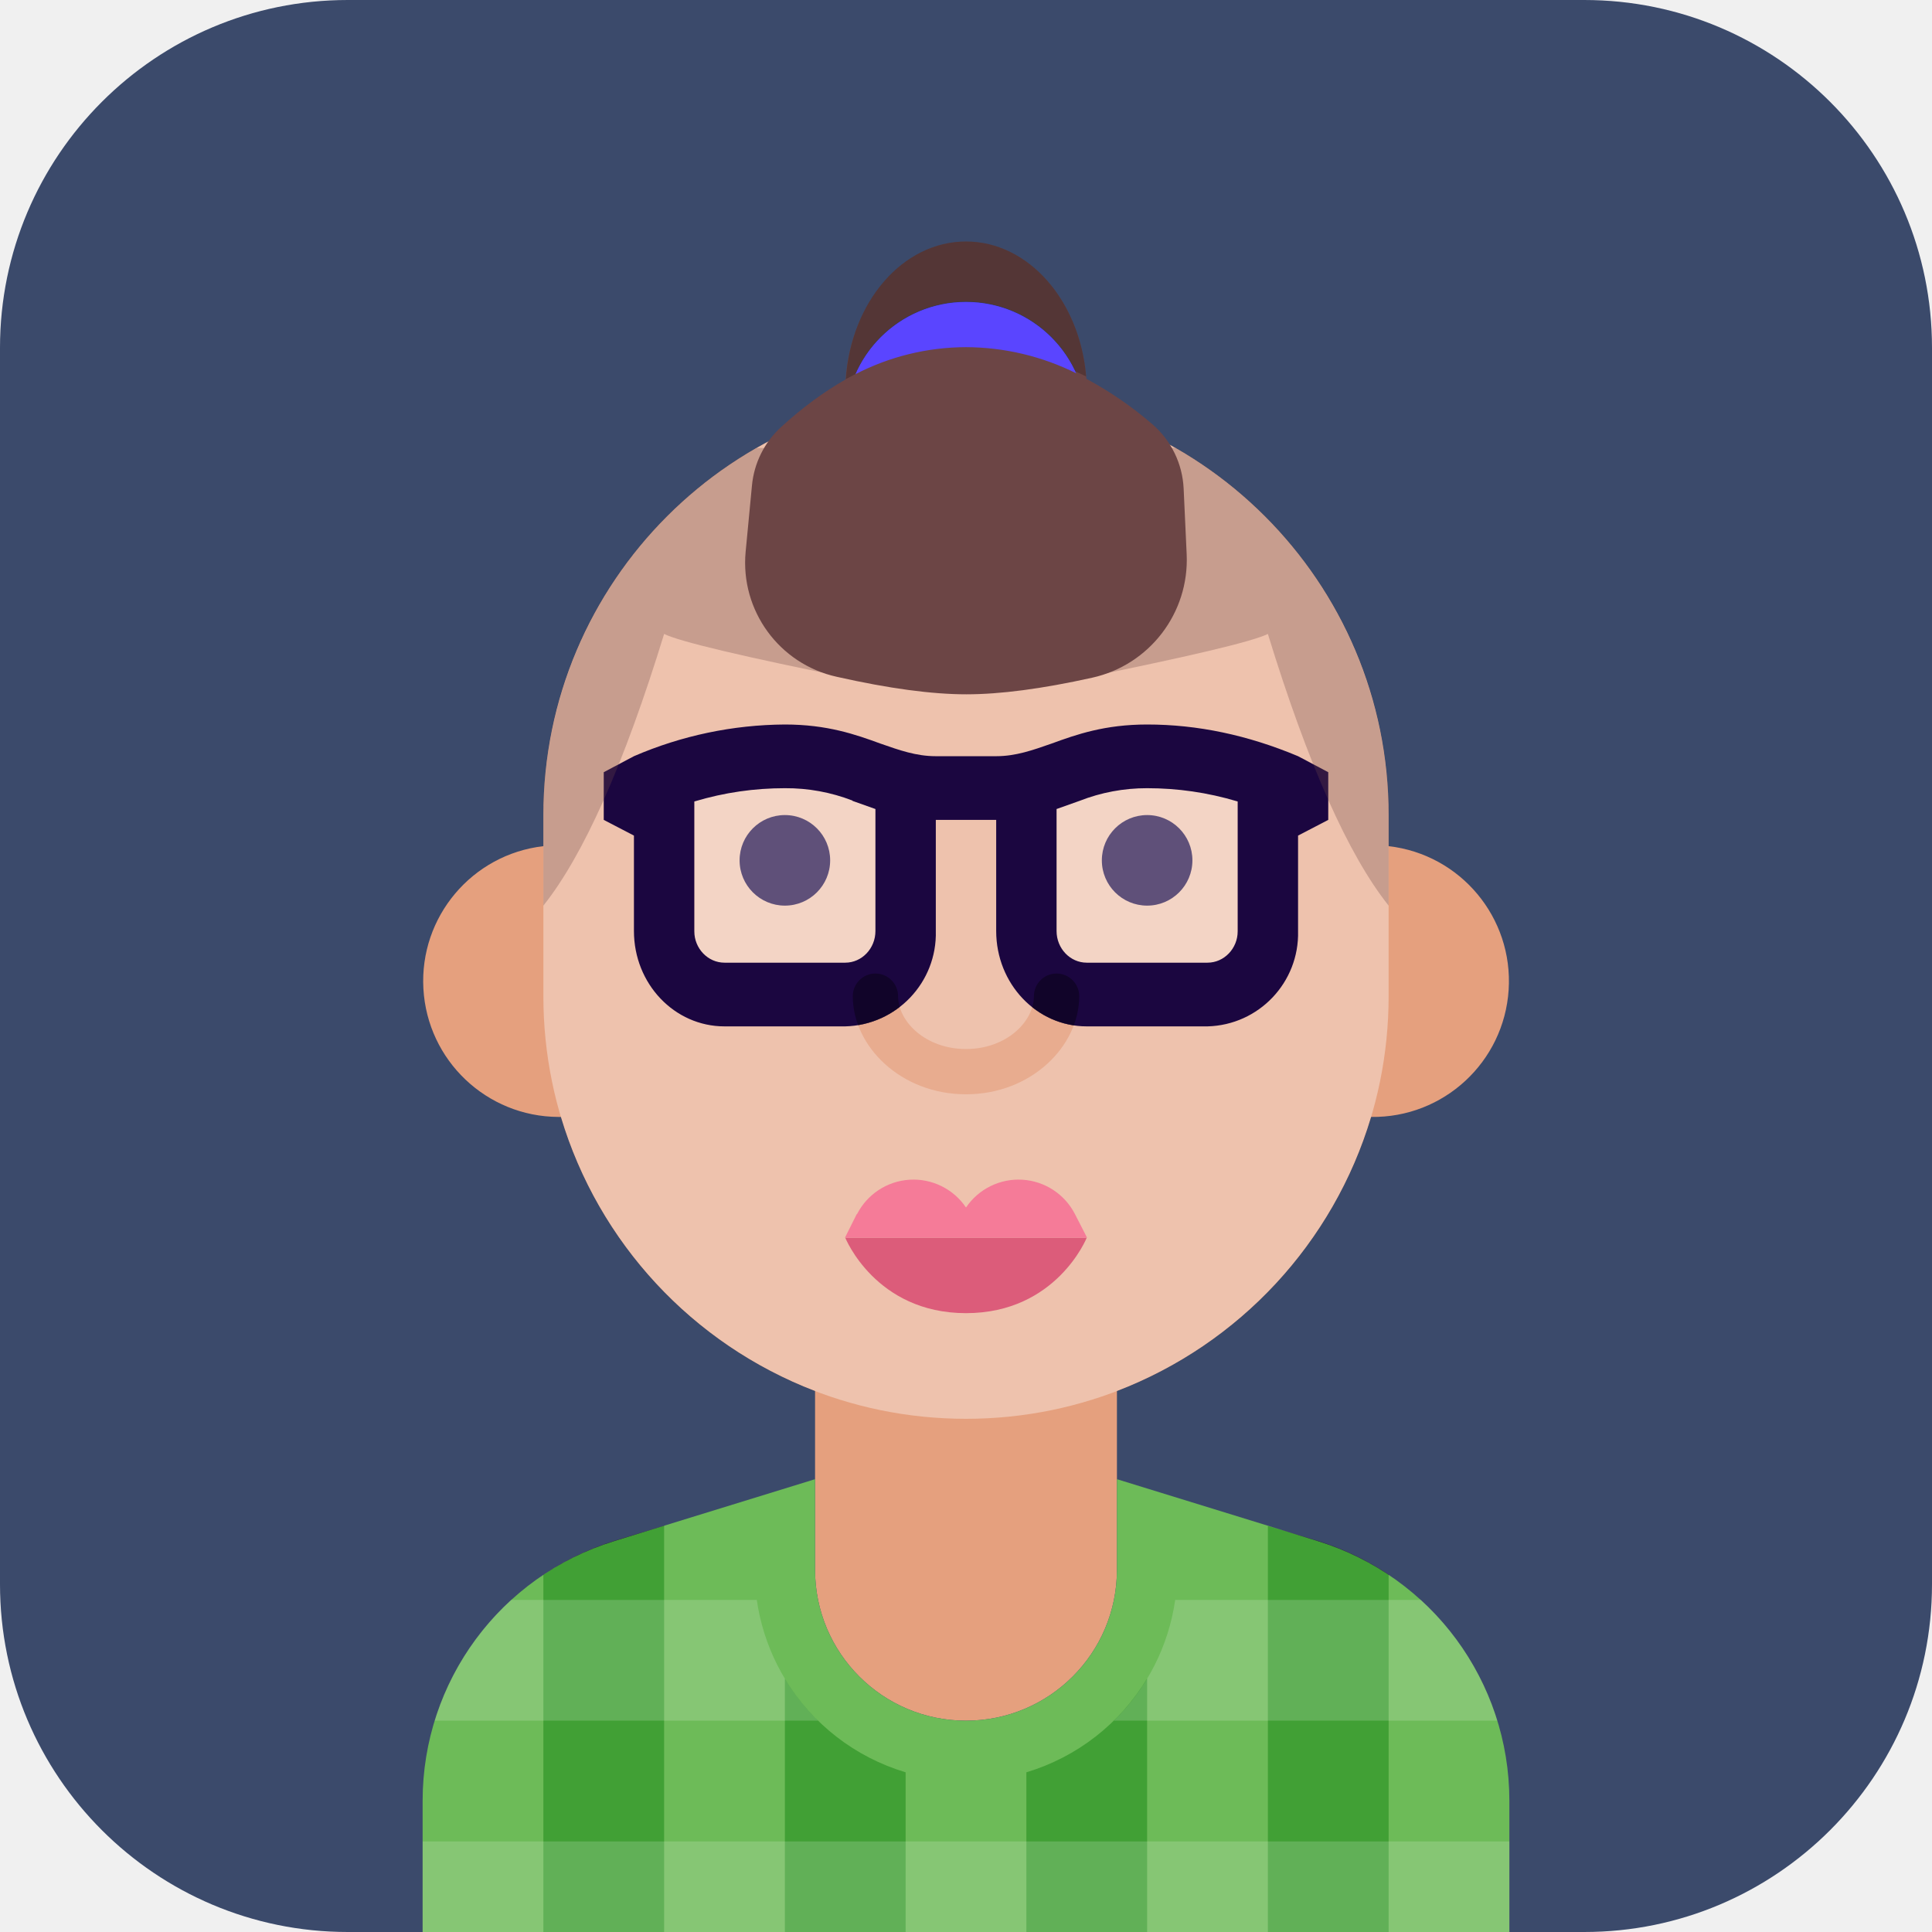
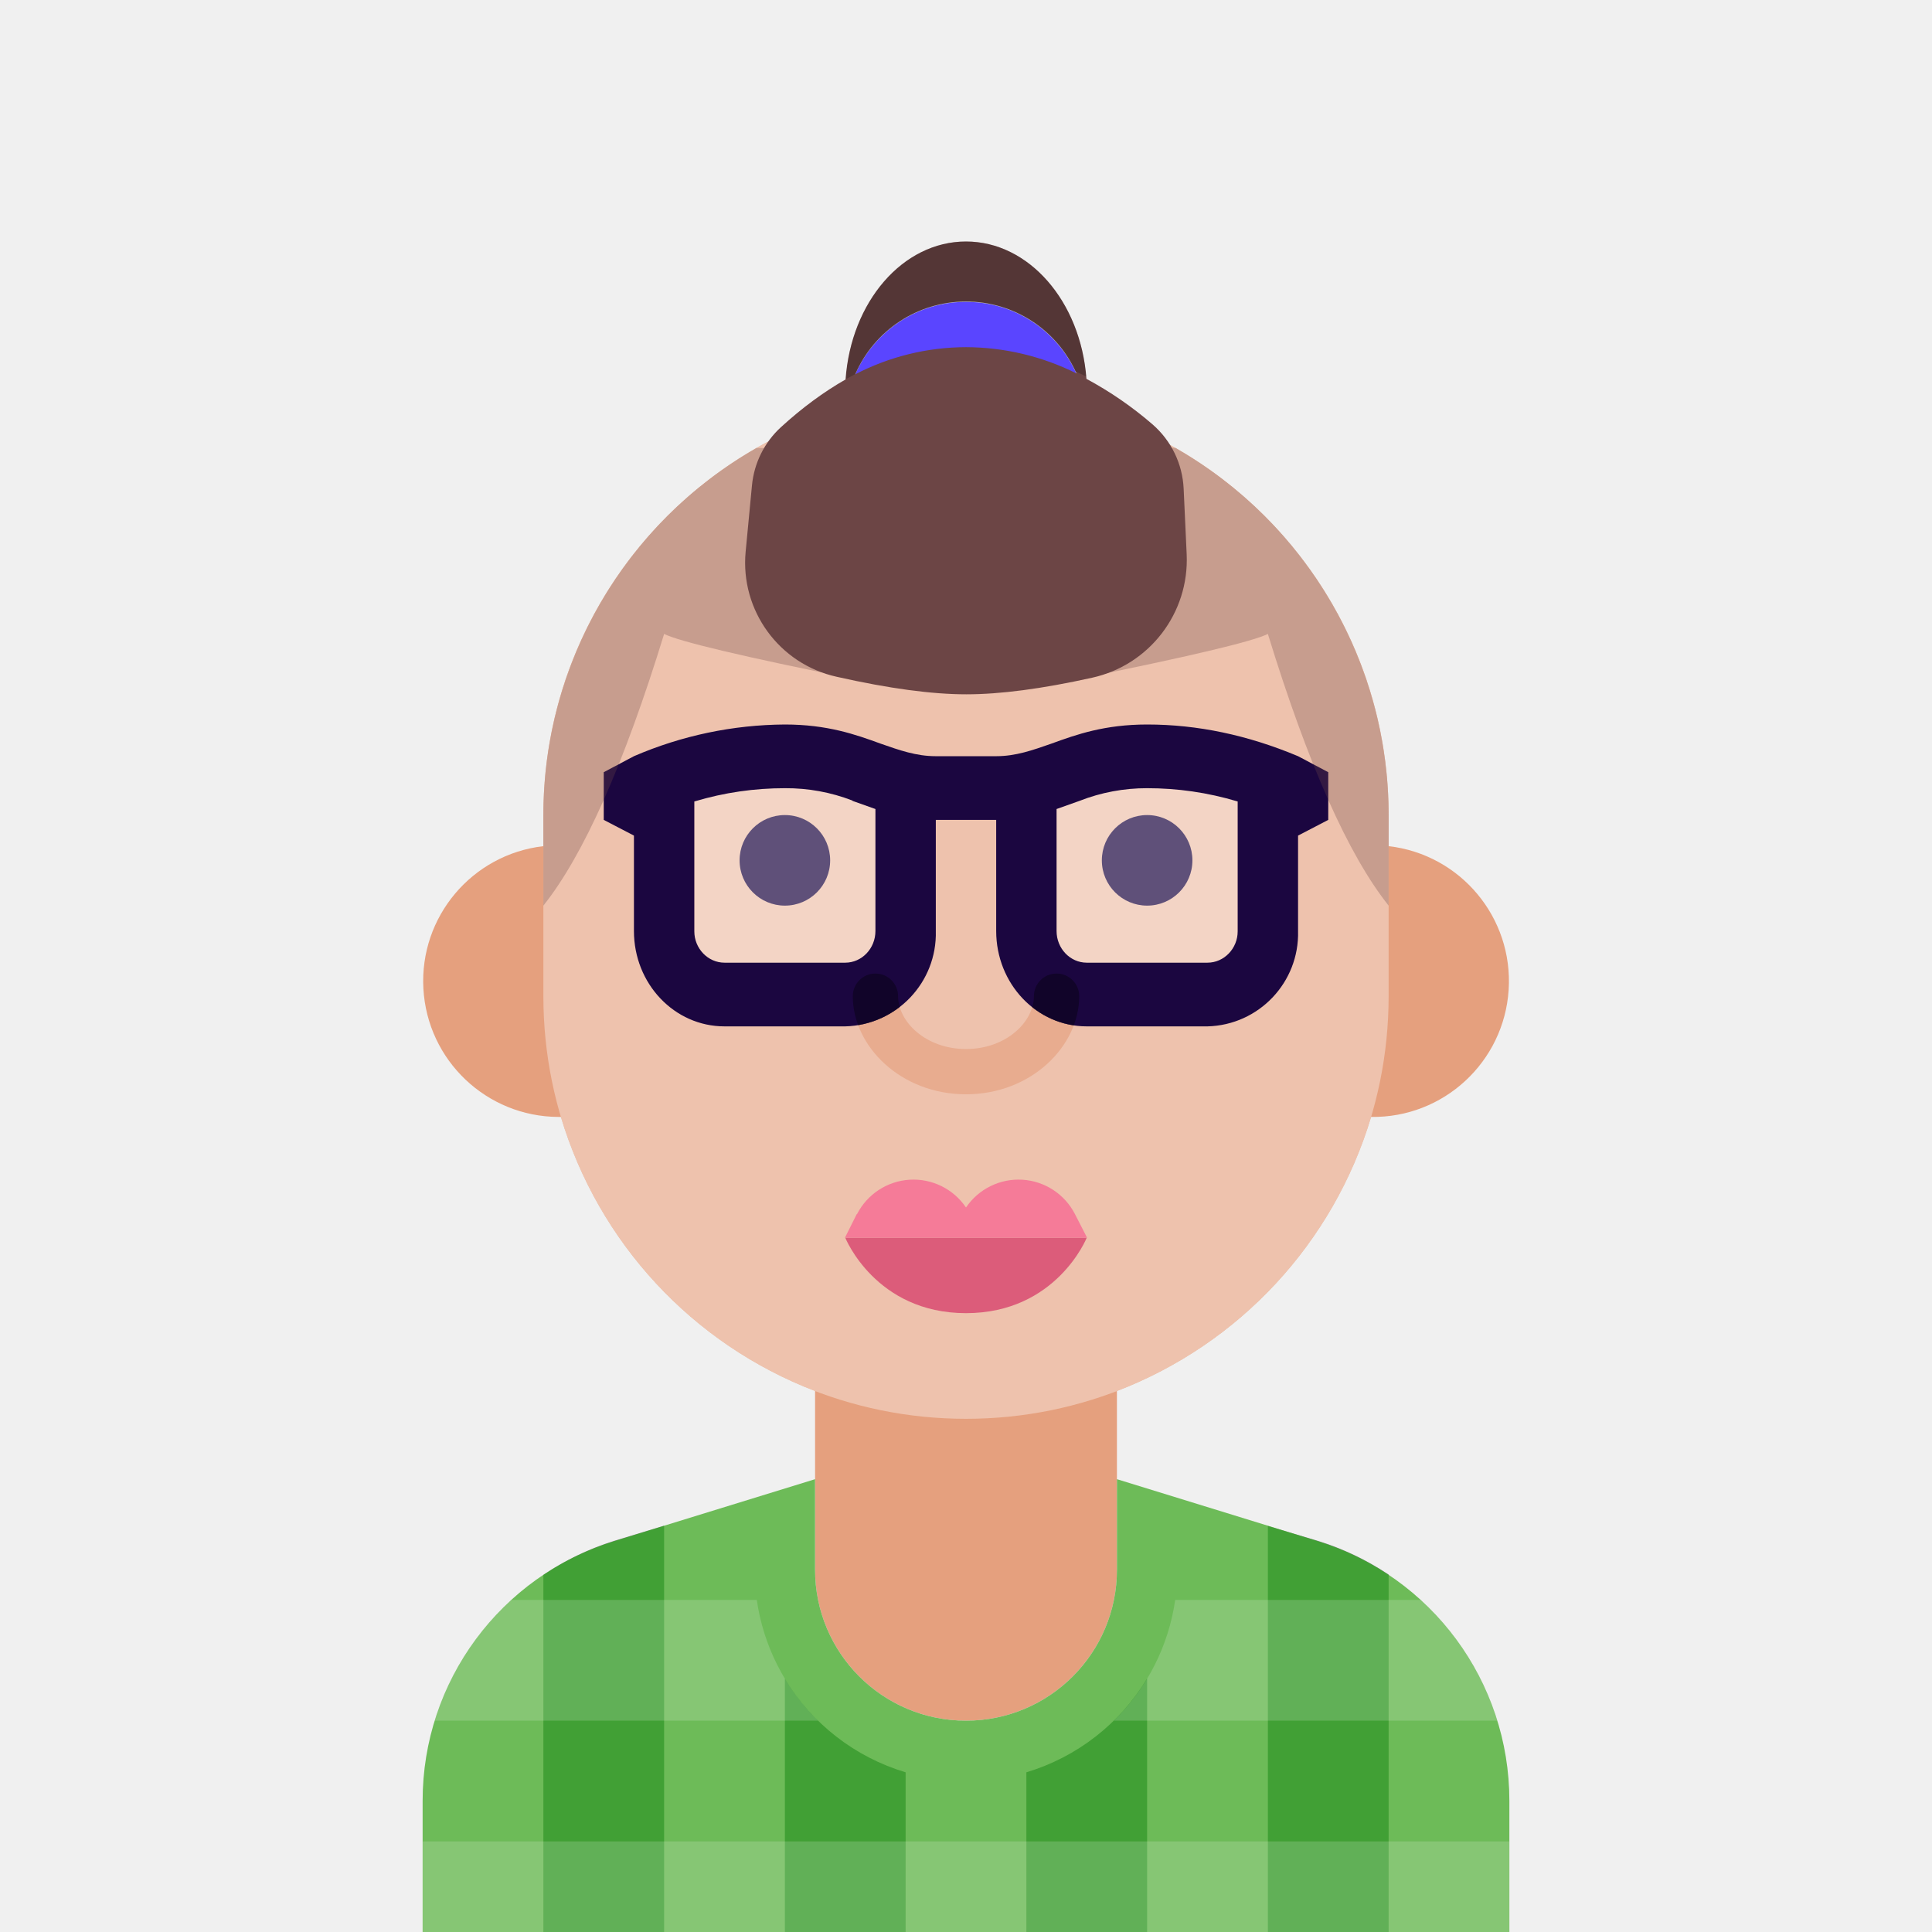
<svg xmlns="http://www.w3.org/2000/svg" viewBox="0 0 64 64" fill="none" shape-rendering="auto" width="128" height="128">
  <mask id="viewboxMask">
    <rect width="64" height="64" rx="11.52" ry="11.52" x="0" y="0" fill="#fff" />
  </mask>
  <g mask="url(#viewboxMask)">
-     <rect fill="#3b4a6b" width="64" height="64" x="0" y="0" />
    <path d="M37 46.08V52a5 5 0 0 1-10 0v-5.92A14.04 14.04 0 0 1 18.58 37h-.08a4.5 4.5 0 0 1-.5-8.97V27a14 14 0 1 1 28 0v1.03a4.5 4.5 0 0 1-.58 8.97A14.04 14.04 0 0 1 37 46.08Z" fill="#e5a07e" />
    <mask id="personas-a" style="mask-type:luminance" maskUnits="userSpaceOnUse" x="14" y="13" width="36" height="44">
      <path d="M37 46.08V52a5 5 0 0 1-10 0v-5.92A14.04 14.04 0 0 1 18.58 37h-.08a4.5 4.5 0 0 1-.5-8.97V27a14 14 0 1 1 28 0v1.03a4.5 4.5 0 0 1-.58 8.97A14.04 14.04 0 0 1 37 46.08Z" fill="#fff" />
    </mask>
    <g mask="url(#personas-a)">
      <path d="M32 13a14 14 0 0 1 14 14v6a14 14 0 1 1-28 0v-6a14 14 0 0 1 14-14Z" fill="#fff" style="mix-blend-mode:overlay" opacity=".36" />
    </g>
    <g transform="translate(20 24)">
      <path d="M6 6a1.5 1.5 0 1 0 0-3 1.5 1.5 0 0 0 0 3ZM18 6a1.5 1.5 0 1 0 0-3 1.5 1.5 0 0 0 0 3Z" fill="#1B0640" />
      <path d="M9 2H3v6h6V2ZM21 2h-6v6h6V2Z" opacity=".3" fill="#fff" />
      <path fill-rule="evenodd" clip-rule="evenodd" d="M11 1.05h2c.65 0 1.21-.2 1.84-.42C15.66.33 16.6 0 18 0c1.67 0 3.33.35 5 1.05l1 .53v1.58l-1 .52v3.16A3.08 3.08 0 0 1 20 10h-4c-1.66 0-3-1.41-3-3.16V3.16h-2v3.68A3.08 3.08 0 0 1 8 10H4c-1.66 0-3-1.41-3-3.16V3.68l-1-.52V1.58l1-.53A12.8 12.8 0 0 1 6 0c1.4 0 2.34.33 3.16.63.63.22 1.19.42 1.84.42ZM8.24 2.52A6.1 6.1 0 0 0 6 2.11c-1 0-2 .14-3 .44v4.3c0 .57.45 1.04 1 1.04h4c.55 0 1-.47 1-1.05V2.8l-.76-.27ZM15 2.8l.76-.27A6.1 6.1 0 0 1 18 2.11c1 0 2 .14 3 .44v4.3c0 .57-.45 1.04-1 1.04h-4c-.55 0-1-.47-1-1.05V2.8Z" fill="#1B0640" />
    </g>
    <g transform="translate(2 2)">
      <circle cx="30" cy="12" r="4" fill="#5A45FF" />
      <path fill-rule="evenodd" clip-rule="evenodd" d="m33.72 12.84-.05 7.66c3.72-.75 5.83-1.25 6.33-1.5 1.33 4.33 2.67 7.33 4 9v-3a14 14 0 0 0-7.06-12.16c0-.02-1.08-.02-3.22 0ZM20 19c.5.25 2.6.75 6.33 1.5v-7.66h-3.27A14 14 0 0 0 16 25v3c1.33-1.67 2.67-4.67 4-9Z" fill="#6c4545" opacity=".3" />
      <path fill-rule="evenodd" clip-rule="evenodd" d="M30 6c-2.1 0-3.81 2.01-3.99 4.57-.72.41-1.44.94-2.14 1.58a3 3 0 0 0-.96 1.93l-.21 2.2a3.87 3.87 0 0 0 3.02 4.14c1.73.39 3.16.58 4.29.58 1.12 0 2.5-.18 4.17-.55a4 4 0 0 0 3.13-4.09l-.1-2.17a3 3 0 0 0-1.04-2.14 12.1 12.1 0 0 0-2.18-1.5C33.8 7.98 32.08 6 30 6Zm0 3.5a8 8 0 0 0-3.67.9 4 4 0 0 1 7.33-.03A8.25 8.25 0 0 0 30 9.5Z" fill="#6c4545" />
      <path d="M26.02 10.56C26.19 8 27.9 6 30 6c2.07 0 3.77 1.96 3.98 4.47a11 11 0 0 0-.36-.17 4 4 0 0 0-7.28.09l-.32.17Z" fill="#000" style="mix-blend-mode:overlay" opacity=".22" />
    </g>
    <g transform="translate(11 44)">
      <path d="M16 5v3a5 5 0 0 0 10 0V5l6.65 2.05a9 9 0 0 1 6.35 8.6V20H3v-4.35a9 9 0 0 1 6.35-8.6L16 5Z" fill="#6dbb58" />
      <path d="m11 6.54-1.65.5A9 9 0 0 0 7 8.17V20h4V6.54ZM15 20h4v-5.29a7.02 7.02 0 0 1-4-3.1V20ZM23 20h4v-8.4a7.02 7.02 0 0 1-4 3.11v5.3ZM31 20h4V8.16a9 9 0 0 0-2.35-1.12L31 6.55V20Z" style="mix-blend-mode:overlay" opacity=".4" fill="#000" />
      <path d="M3.4 13a9.01 9.01 0 0 1 2.53-4h8.14a6.98 6.98 0 0 0 2.03 4H3.4ZM39 17v3H3v-3h36ZM36.07 9a9.01 9.01 0 0 1 2.53 4H25.9a6.98 6.98 0 0 0 2.03-4h8.14Z" style="mix-blend-mode:lighten" opacity=".17" fill="#fff" />
    </g>
    <g transform="translate(23 36)">
      <path d="M5 5h8s-1 2.5-4 2.5S5 5 5 5Z" fill="#DC5C7A" />
      <path d="M5.39 4.22A2.1 2.1 0 0 1 9 4a2.1 2.1 0 0 1 3.61.22l.4.78H4.99l.39-.78Z" fill="#F57B98" />
    </g>
    <g transform="translate(24 28)">
      <path d="M4.25 5a.75.75 0 0 1 1.5 0c0 .84.91 1.75 2.25 1.75 1.34 0 2.25-.91 2.25-1.75a.75.75 0 0 1 1.5 0c0 1.66-1.59 3.25-3.75 3.25S4.25 6.66 4.25 5Z" fill="#000" style="mix-blend-mode:overlay" opacity=".36" />
    </g>
    <g transform="translate(14 26)" />
  </g>
</svg>
